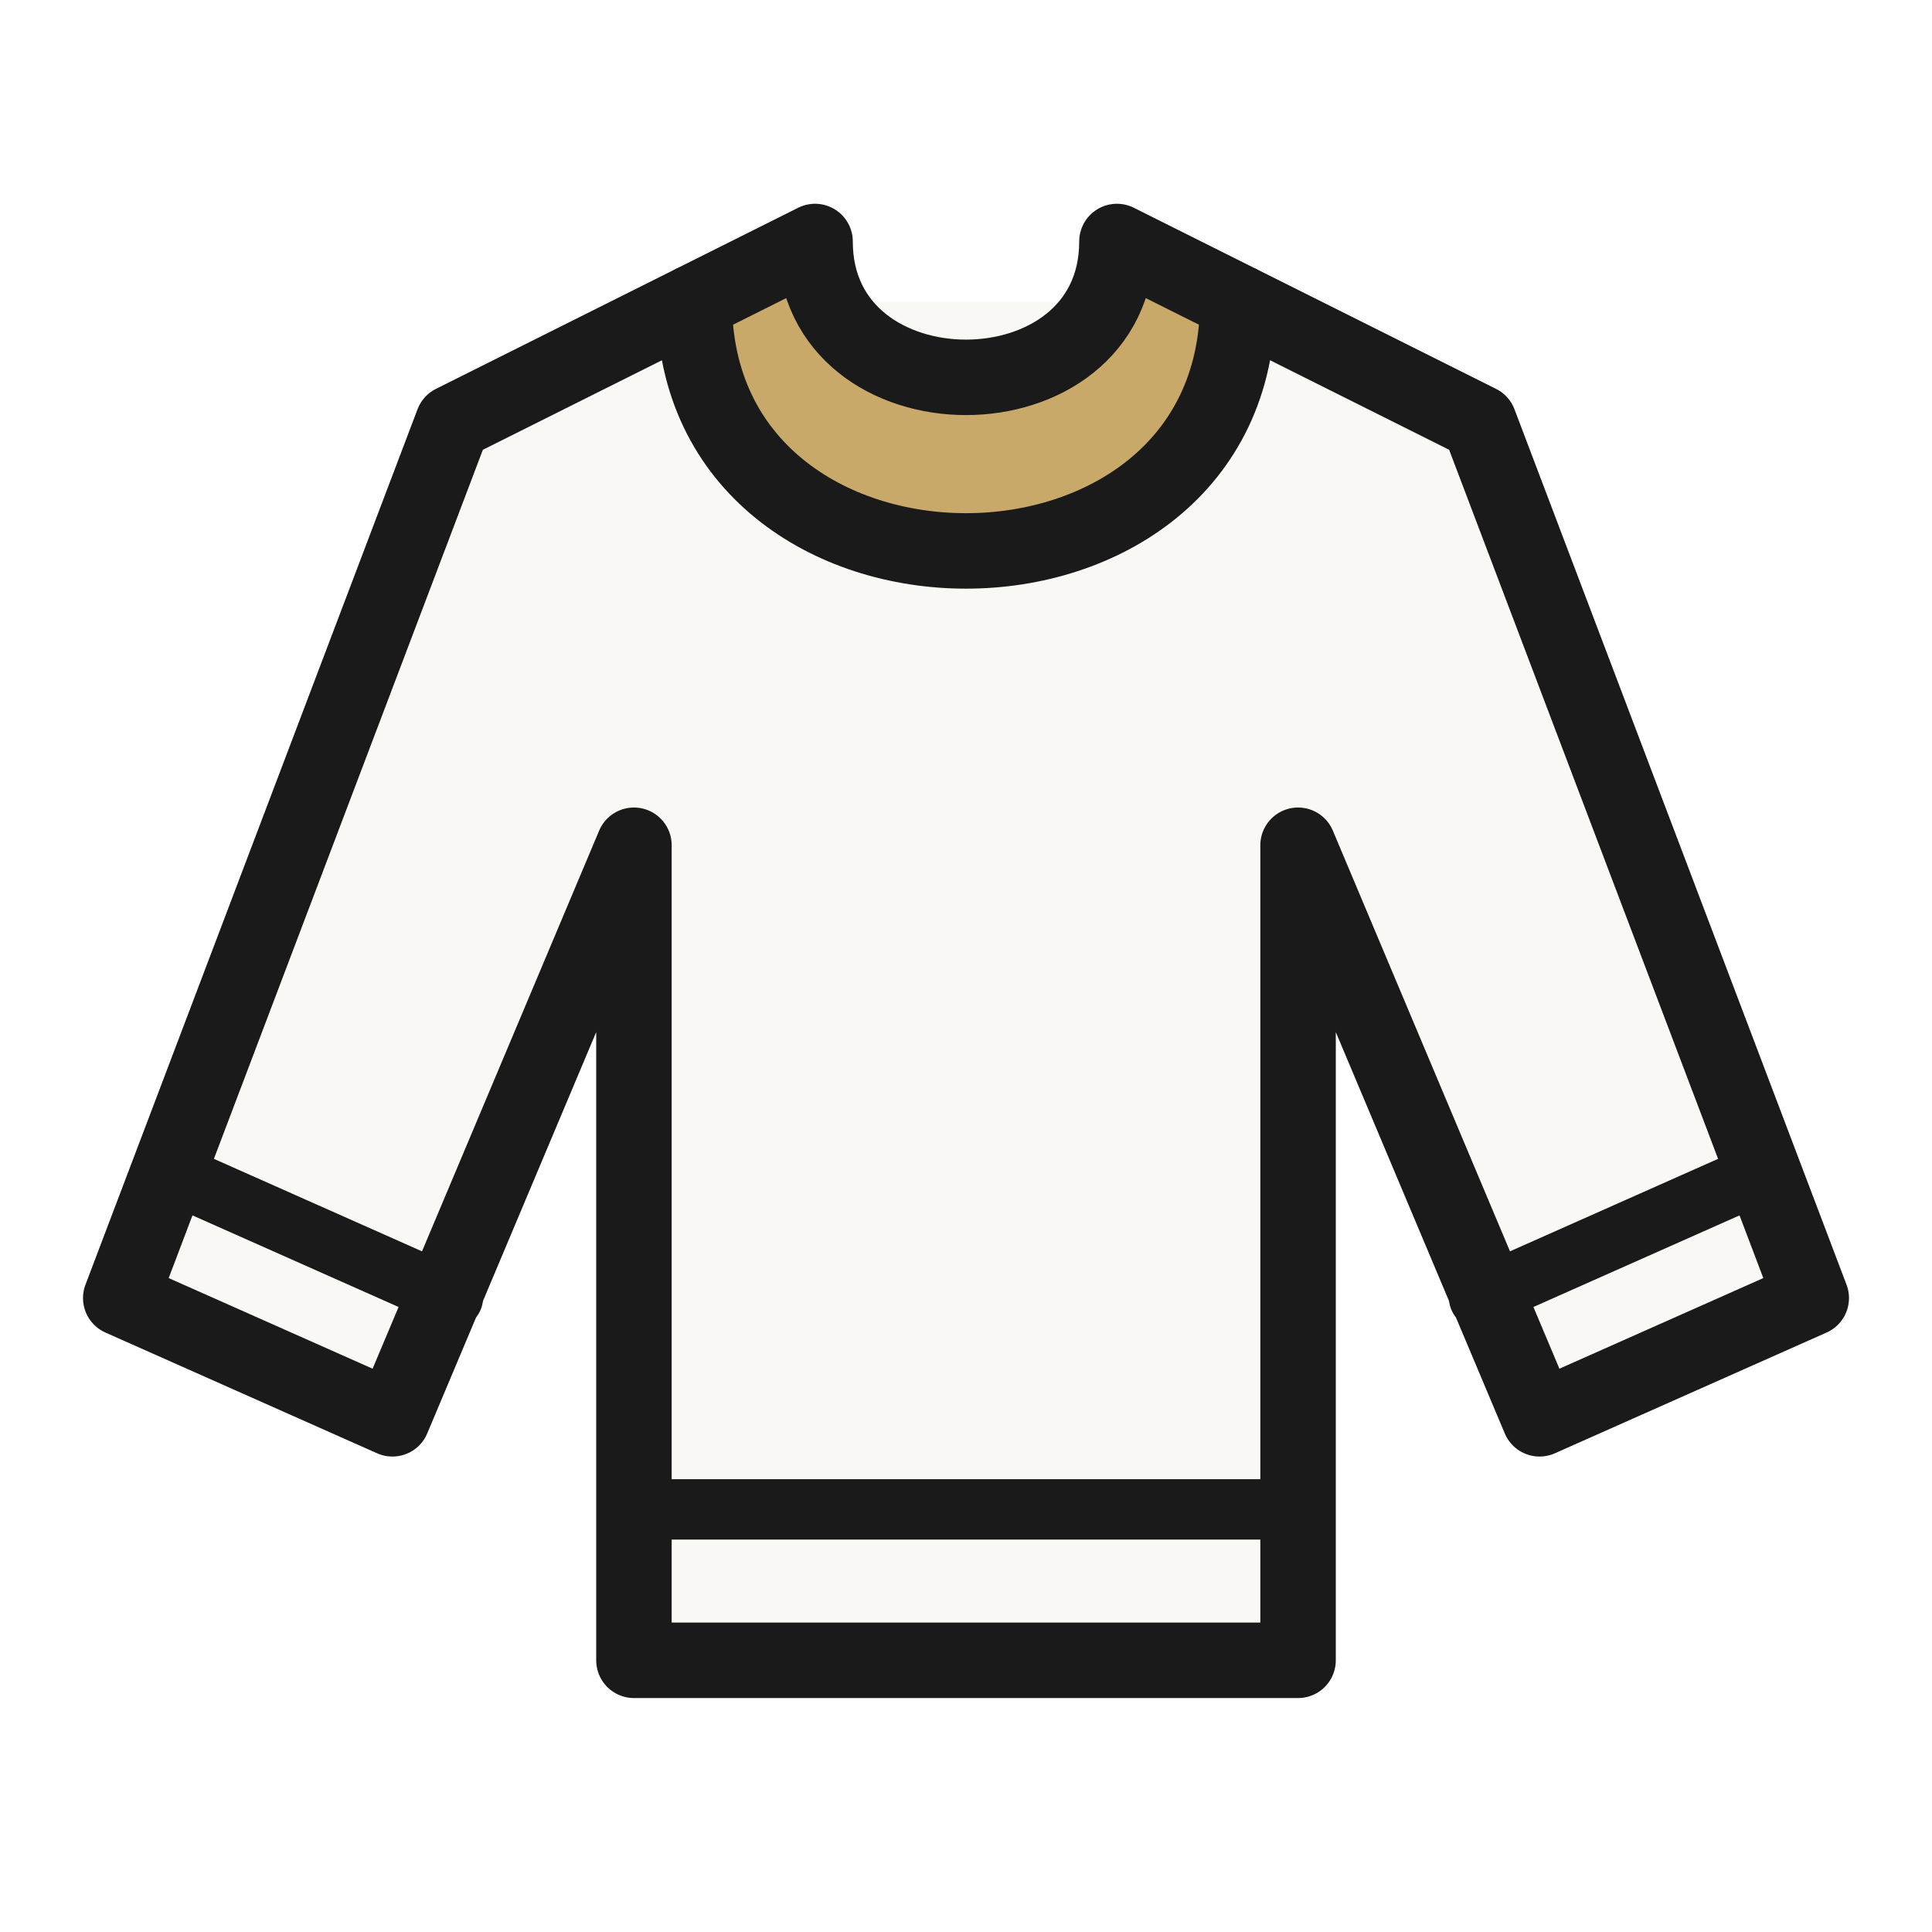
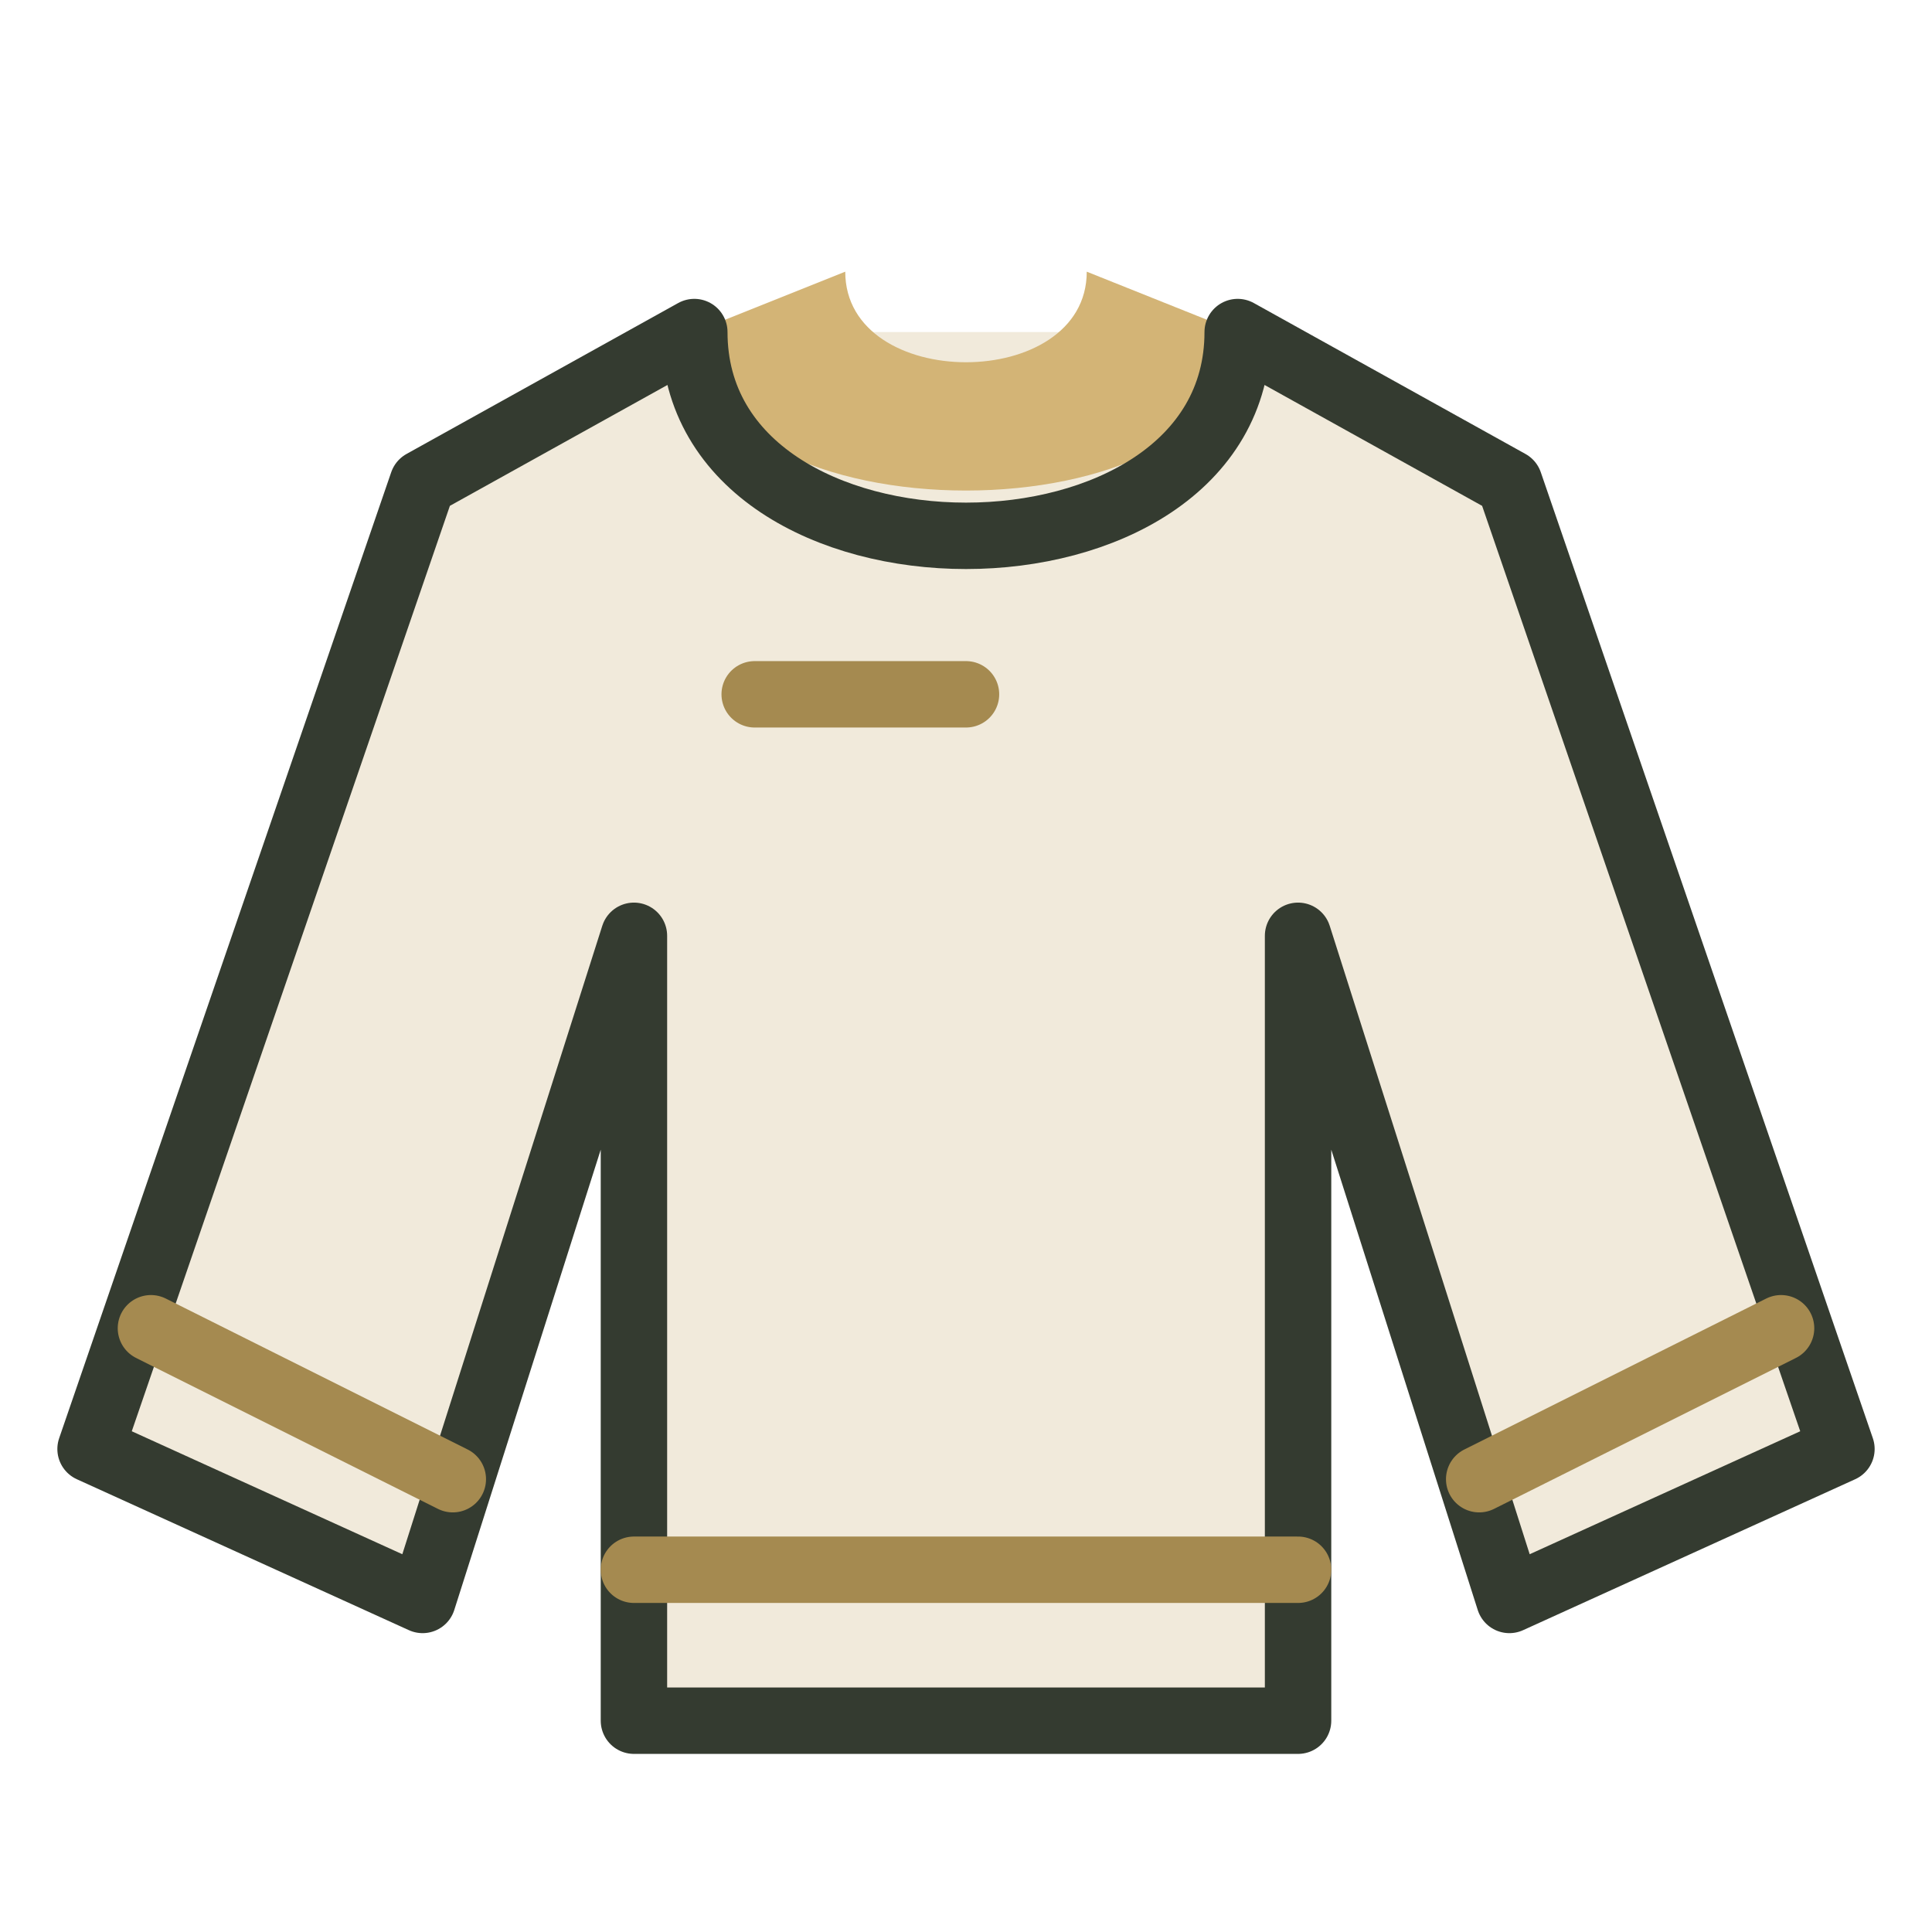
- <svg xmlns="http://www.w3.org/2000/svg" width="64" height="64" viewBox="0 0 64 64" fill="none">
-   <path d="M23 10 15 14 4 43 13 47 21 28V55H43V28L51 47 60 43 49 14 41 10" fill="#faf8f5" stroke="#1a1a1a" stroke-width="2.5" stroke-linejoin="round" />
-   <path d="M23 10C23 21 41 21 41 10L37 8C37 14 27 14 27 8L23 10Z" fill="#c8a96a" stroke="#1a1a1a" stroke-width="2.5" stroke-linejoin="round" />
-   <path d="m6 39 9 4m34 0 9-4M21 50h22" stroke="#1a1a1a" stroke-width="2" stroke-linecap="round" />
+ <svg xmlns="http://www.w3.org/2000/svg" viewBox="0 0 64 64" fill="none" stroke-width="2.2" stroke-linecap="round" stroke-linejoin="round">
+   <path d="m23 11-9 5L3 48l11 5 7-22v26h22V31l7 22 11-5-11-32-9-5" fill="#f1eadb" />
+   <path d="M23 11c0 7 18 7 18 0l-5-2c0 4-8 4-8 0l-5 2Z" fill="#d3b476" />
+   <path d="m23 11-9 5L3 48l11 5 7-22v26h22V31l7 22 11-5-11-32-9-5M23 11c0 9 18 9 18 0" stroke="#343b30" />
+   <path d="m5 44 10 5m34 0 10-5M21 52h22M25 23h7" stroke="#a58a50" />
</svg>
